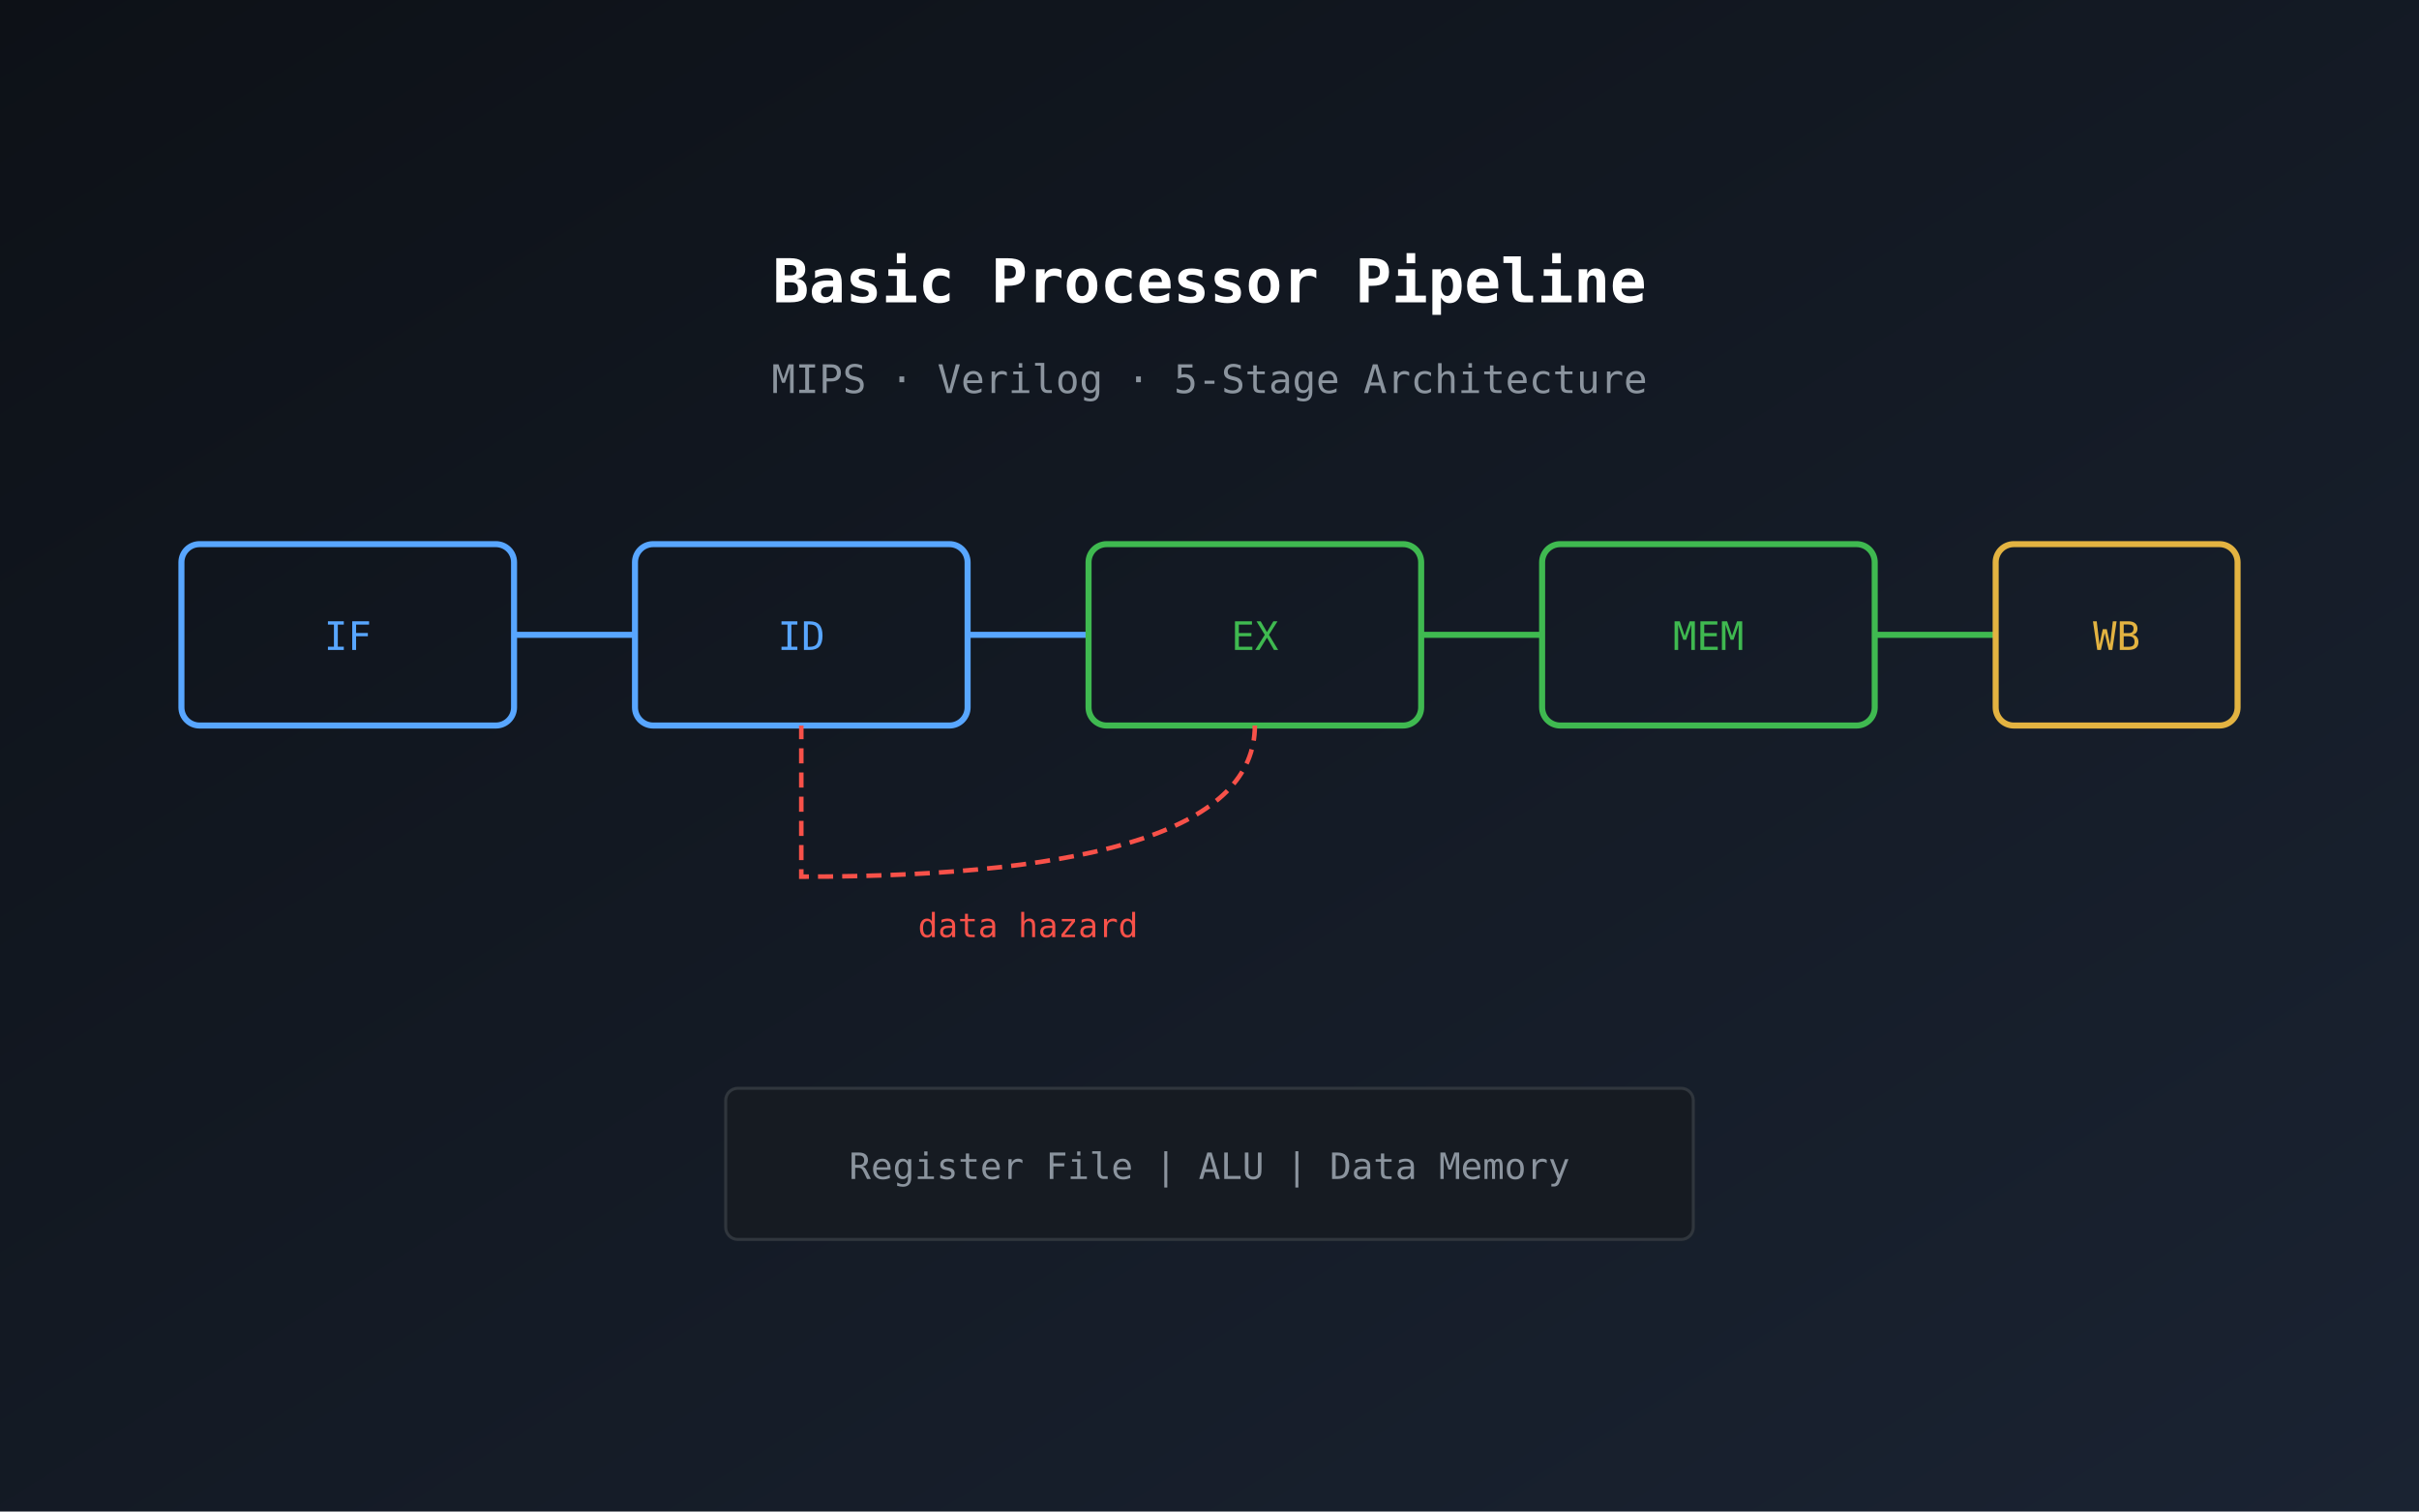
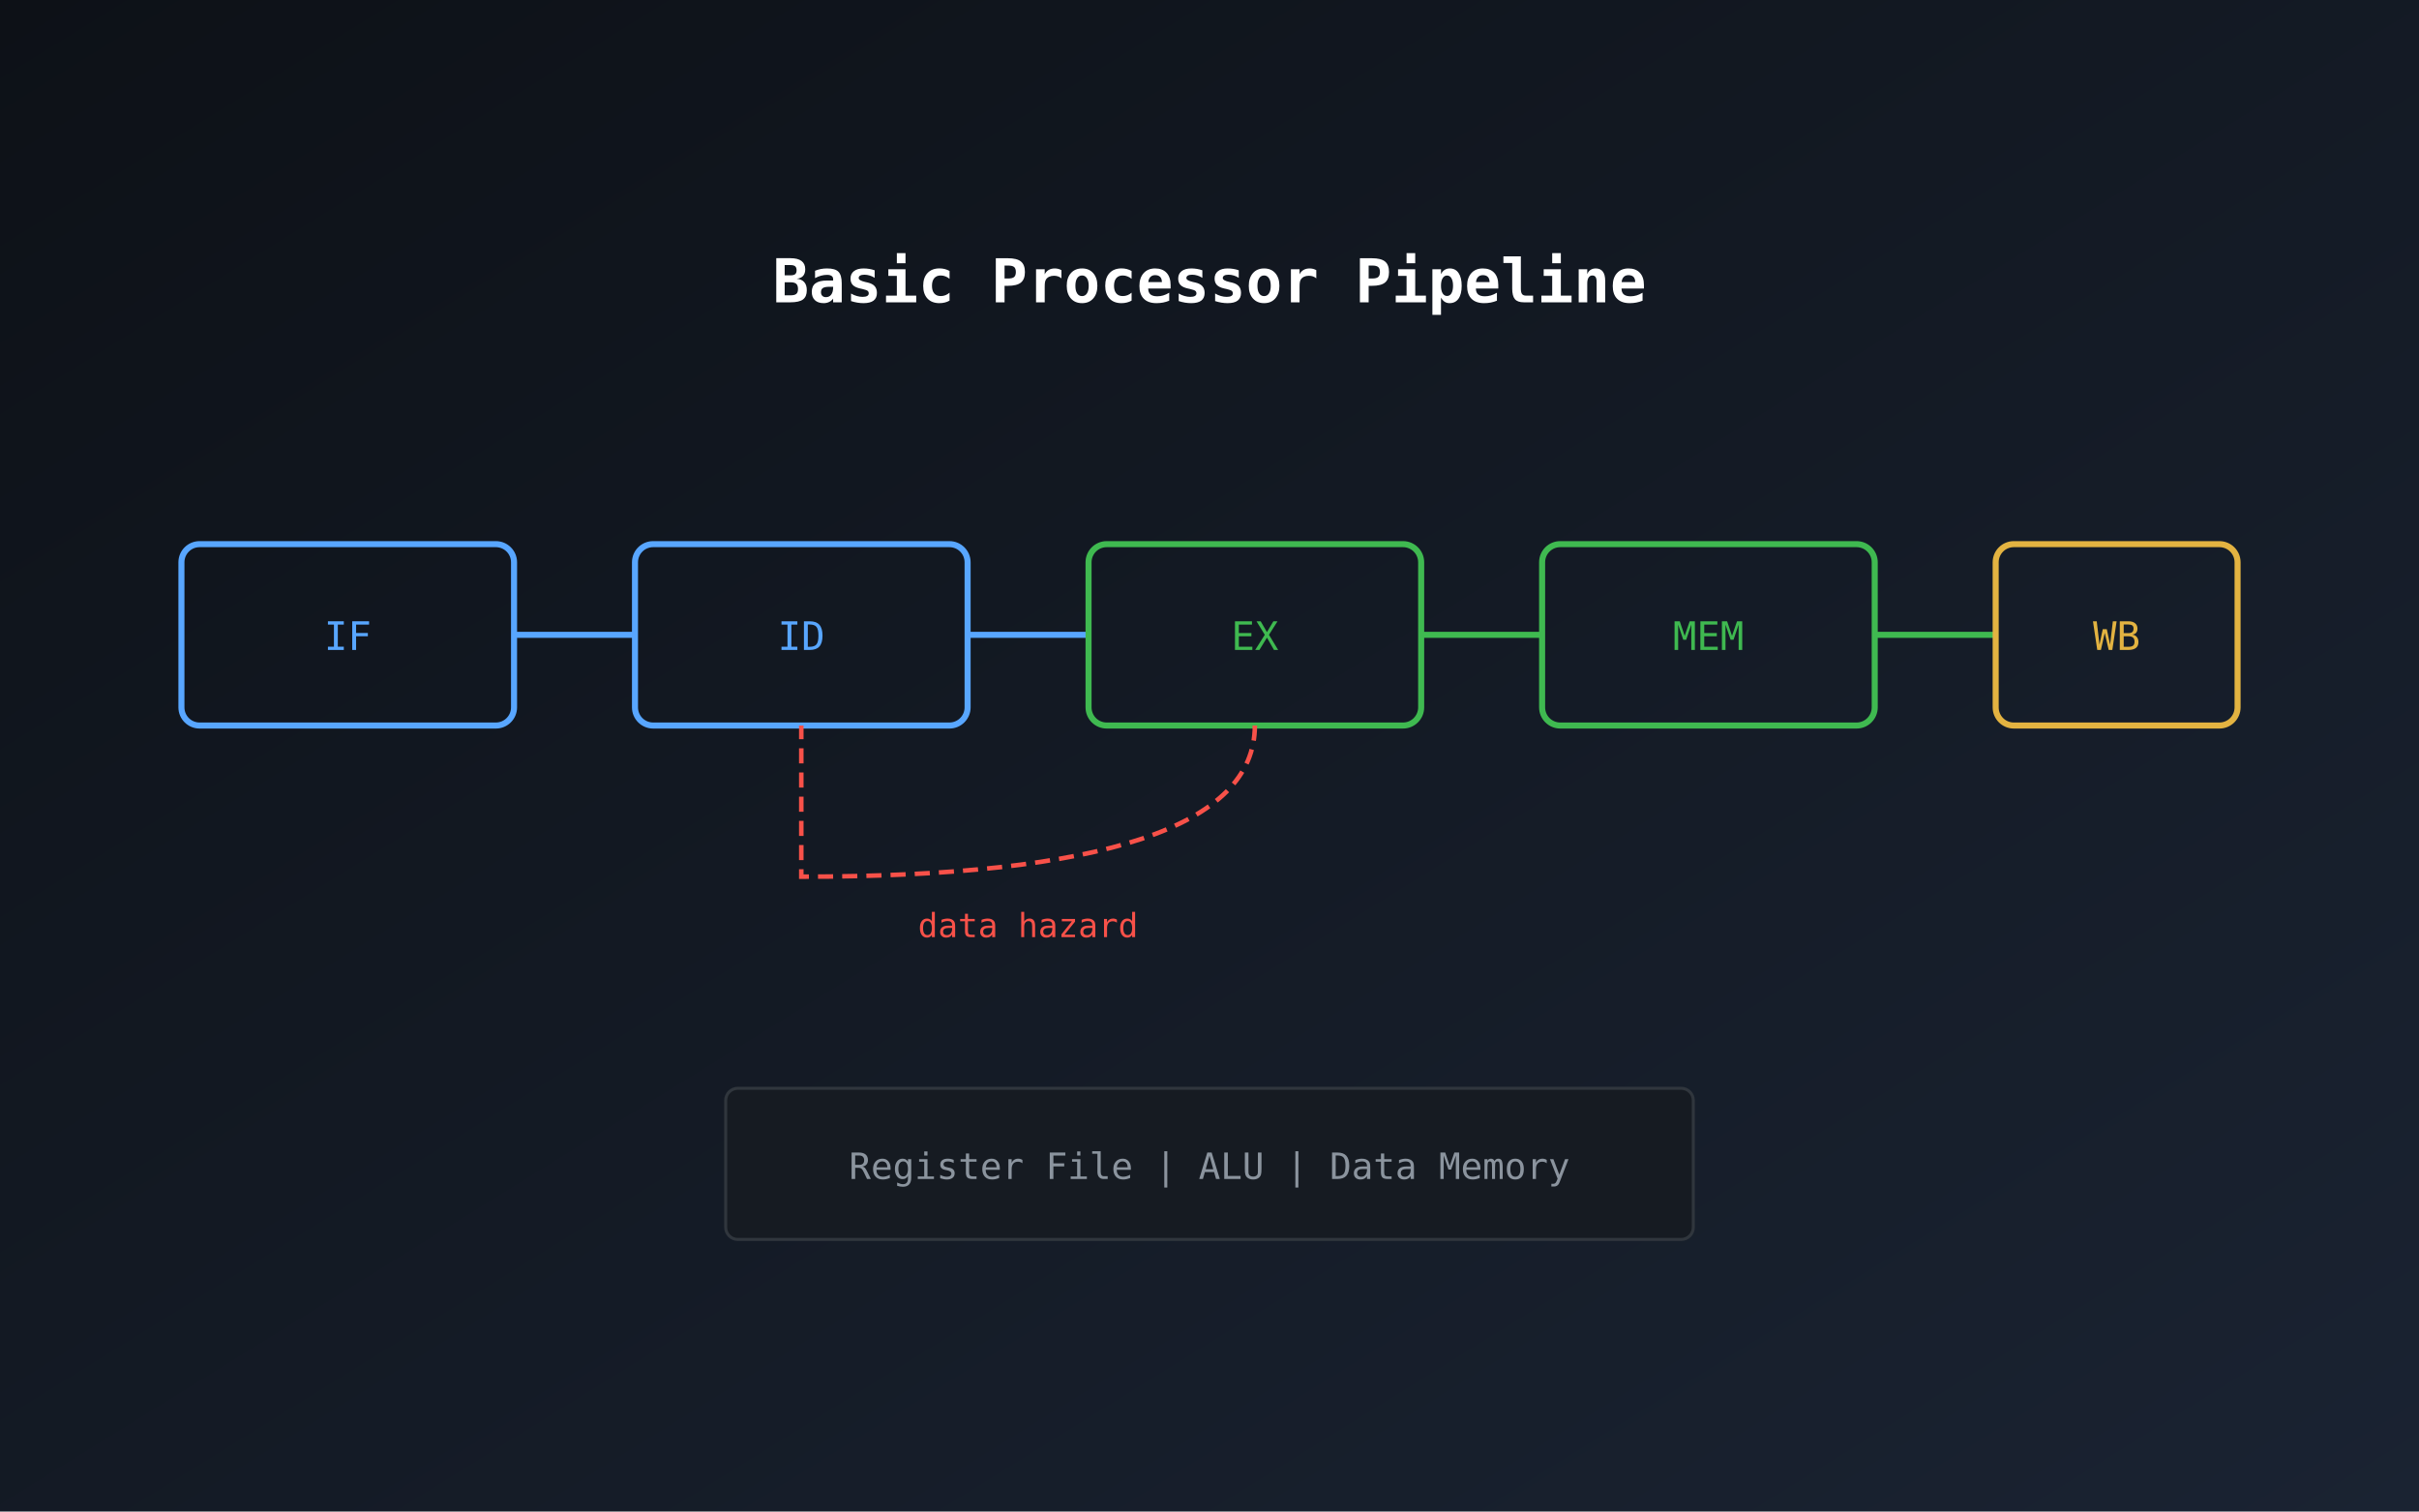
<svg xmlns="http://www.w3.org/2000/svg" viewBox="0 0 800 500" width="800" height="500">
  <defs>
    <linearGradient id="bg18" x1="0%" y1="0%" x2="100%" y2="100%">
      <stop offset="0%" style="stop-color:#0d1117" />
      <stop offset="100%" style="stop-color:#1a2332" />
    </linearGradient>
  </defs>
  <rect width="800" height="500" fill="url(#bg18)" />
  <rect x="60" y="180" width="110" height="60" rx="6" fill="none" stroke="#58a6ff" stroke-width="2" />
  <text x="115" y="215" text-anchor="middle" fill="#58a6ff" font-family="monospace" font-size="13">IF</text>
  <line x1="170" y1="210" x2="210" y2="210" stroke="#58a6ff" stroke-width="2" marker-end="url(#arr)" />
  <rect x="210" y="180" width="110" height="60" rx="6" fill="none" stroke="#58a6ff" stroke-width="2" />
  <text x="265" y="215" text-anchor="middle" fill="#58a6ff" font-family="monospace" font-size="13">ID</text>
  <line x1="320" y1="210" x2="360" y2="210" stroke="#58a6ff" stroke-width="2" />
  <rect x="360" y="180" width="110" height="60" rx="6" fill="none" stroke="#3fb950" stroke-width="2" />
  <text x="415" y="215" text-anchor="middle" fill="#3fb950" font-family="monospace" font-size="13">EX</text>
  <line x1="470" y1="210" x2="510" y2="210" stroke="#3fb950" stroke-width="2" />
  <rect x="510" y="180" width="110" height="60" rx="6" fill="none" stroke="#3fb950" stroke-width="2" />
  <text x="565" y="215" text-anchor="middle" fill="#3fb950" font-family="monospace" font-size="13">MEM</text>
  <line x1="620" y1="210" x2="660" y2="210" stroke="#3fb950" stroke-width="2" />
  <rect x="660" y="180" width="80" height="60" rx="6" fill="none" stroke="#e3b341" stroke-width="2" />
  <text x="700" y="215" text-anchor="middle" fill="#e3b341" font-family="monospace" font-size="13">WB</text>
  <path d="M415 240 Q415 290 265 290 Q265 240 265 240" fill="none" stroke="#f85149" stroke-width="1.5" stroke-dasharray="5,3" />
  <text x="340" y="310" text-anchor="middle" fill="#f85149" font-family="monospace" font-size="11">data hazard</text>
  <text x="400" y="100" text-anchor="middle" fill="#ffffff" font-family="monospace" font-size="20" font-weight="bold">Basic Processor Pipeline</text>
-   <text x="400" y="130" text-anchor="middle" fill="#8b949e" font-family="monospace" font-size="13">MIPS · Verilog · 5-Stage Architecture</text>
  <rect x="240" y="360" width="320" height="50" rx="4" fill="#161b22" stroke="#30363d" stroke-width="1" />
  <text x="400" y="390" text-anchor="middle" fill="#8b949e" font-family="monospace" font-size="12">Register File  |  ALU  |  Data Memory</text>
</svg>
